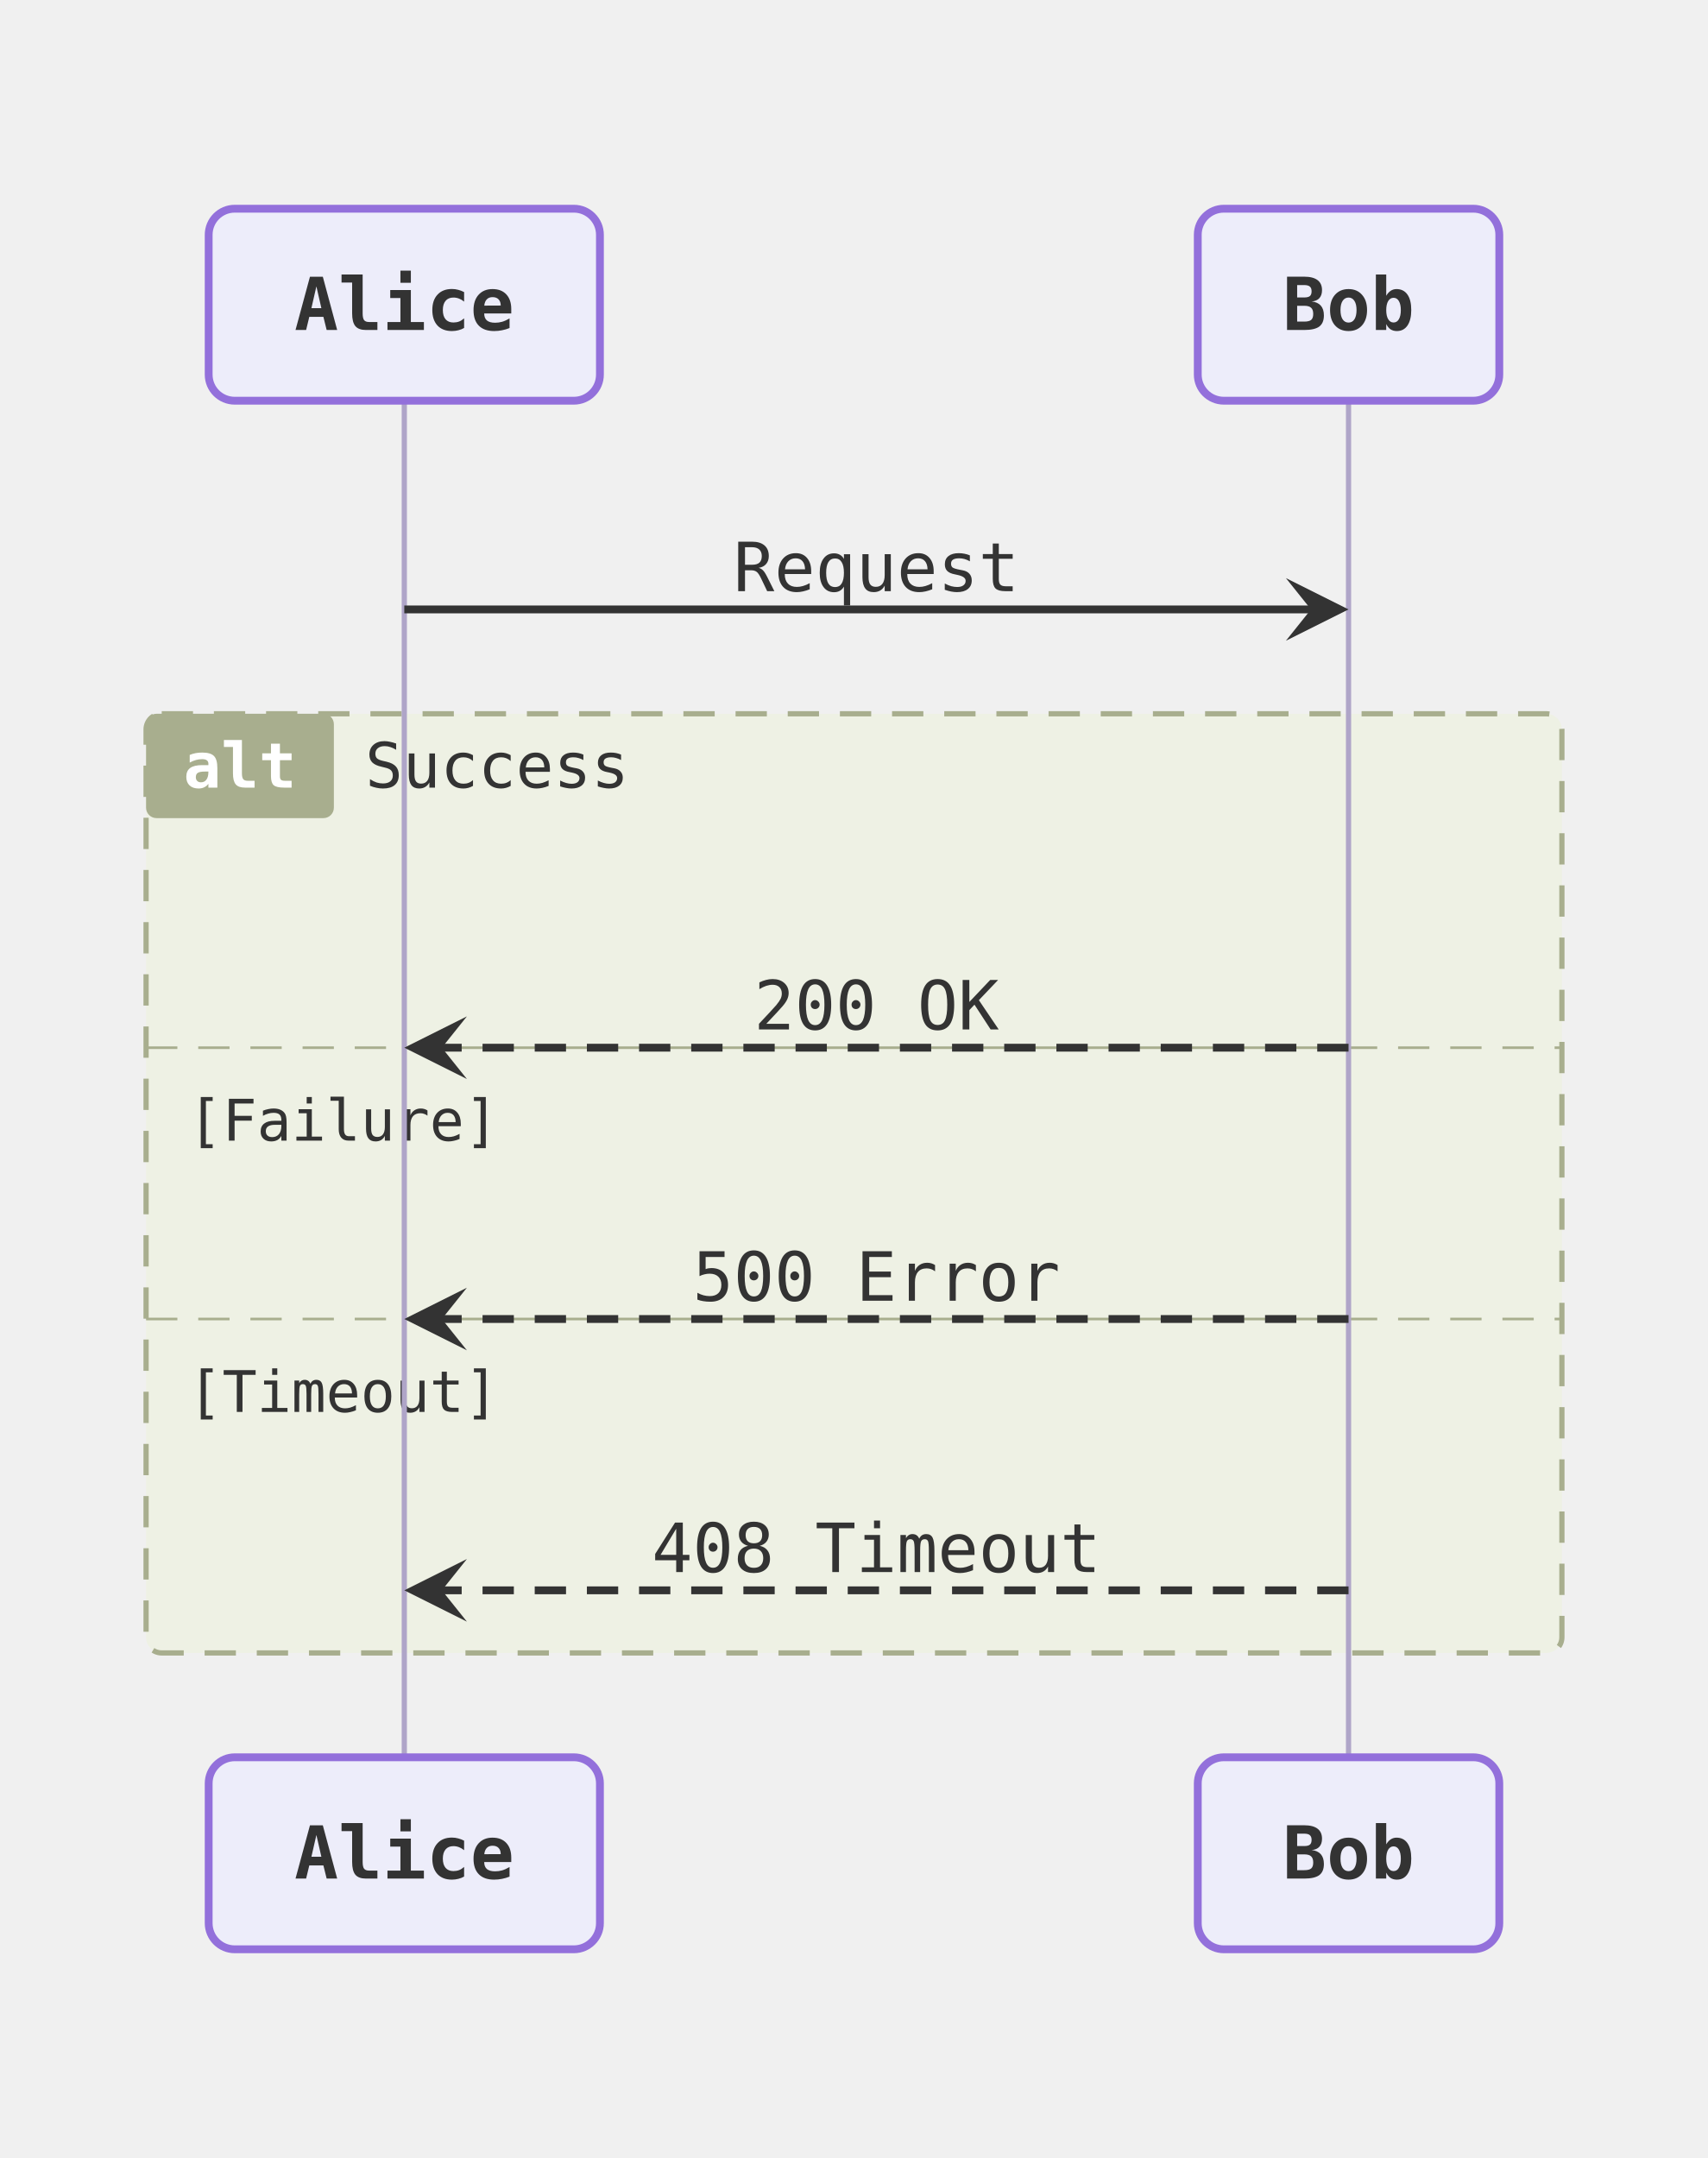
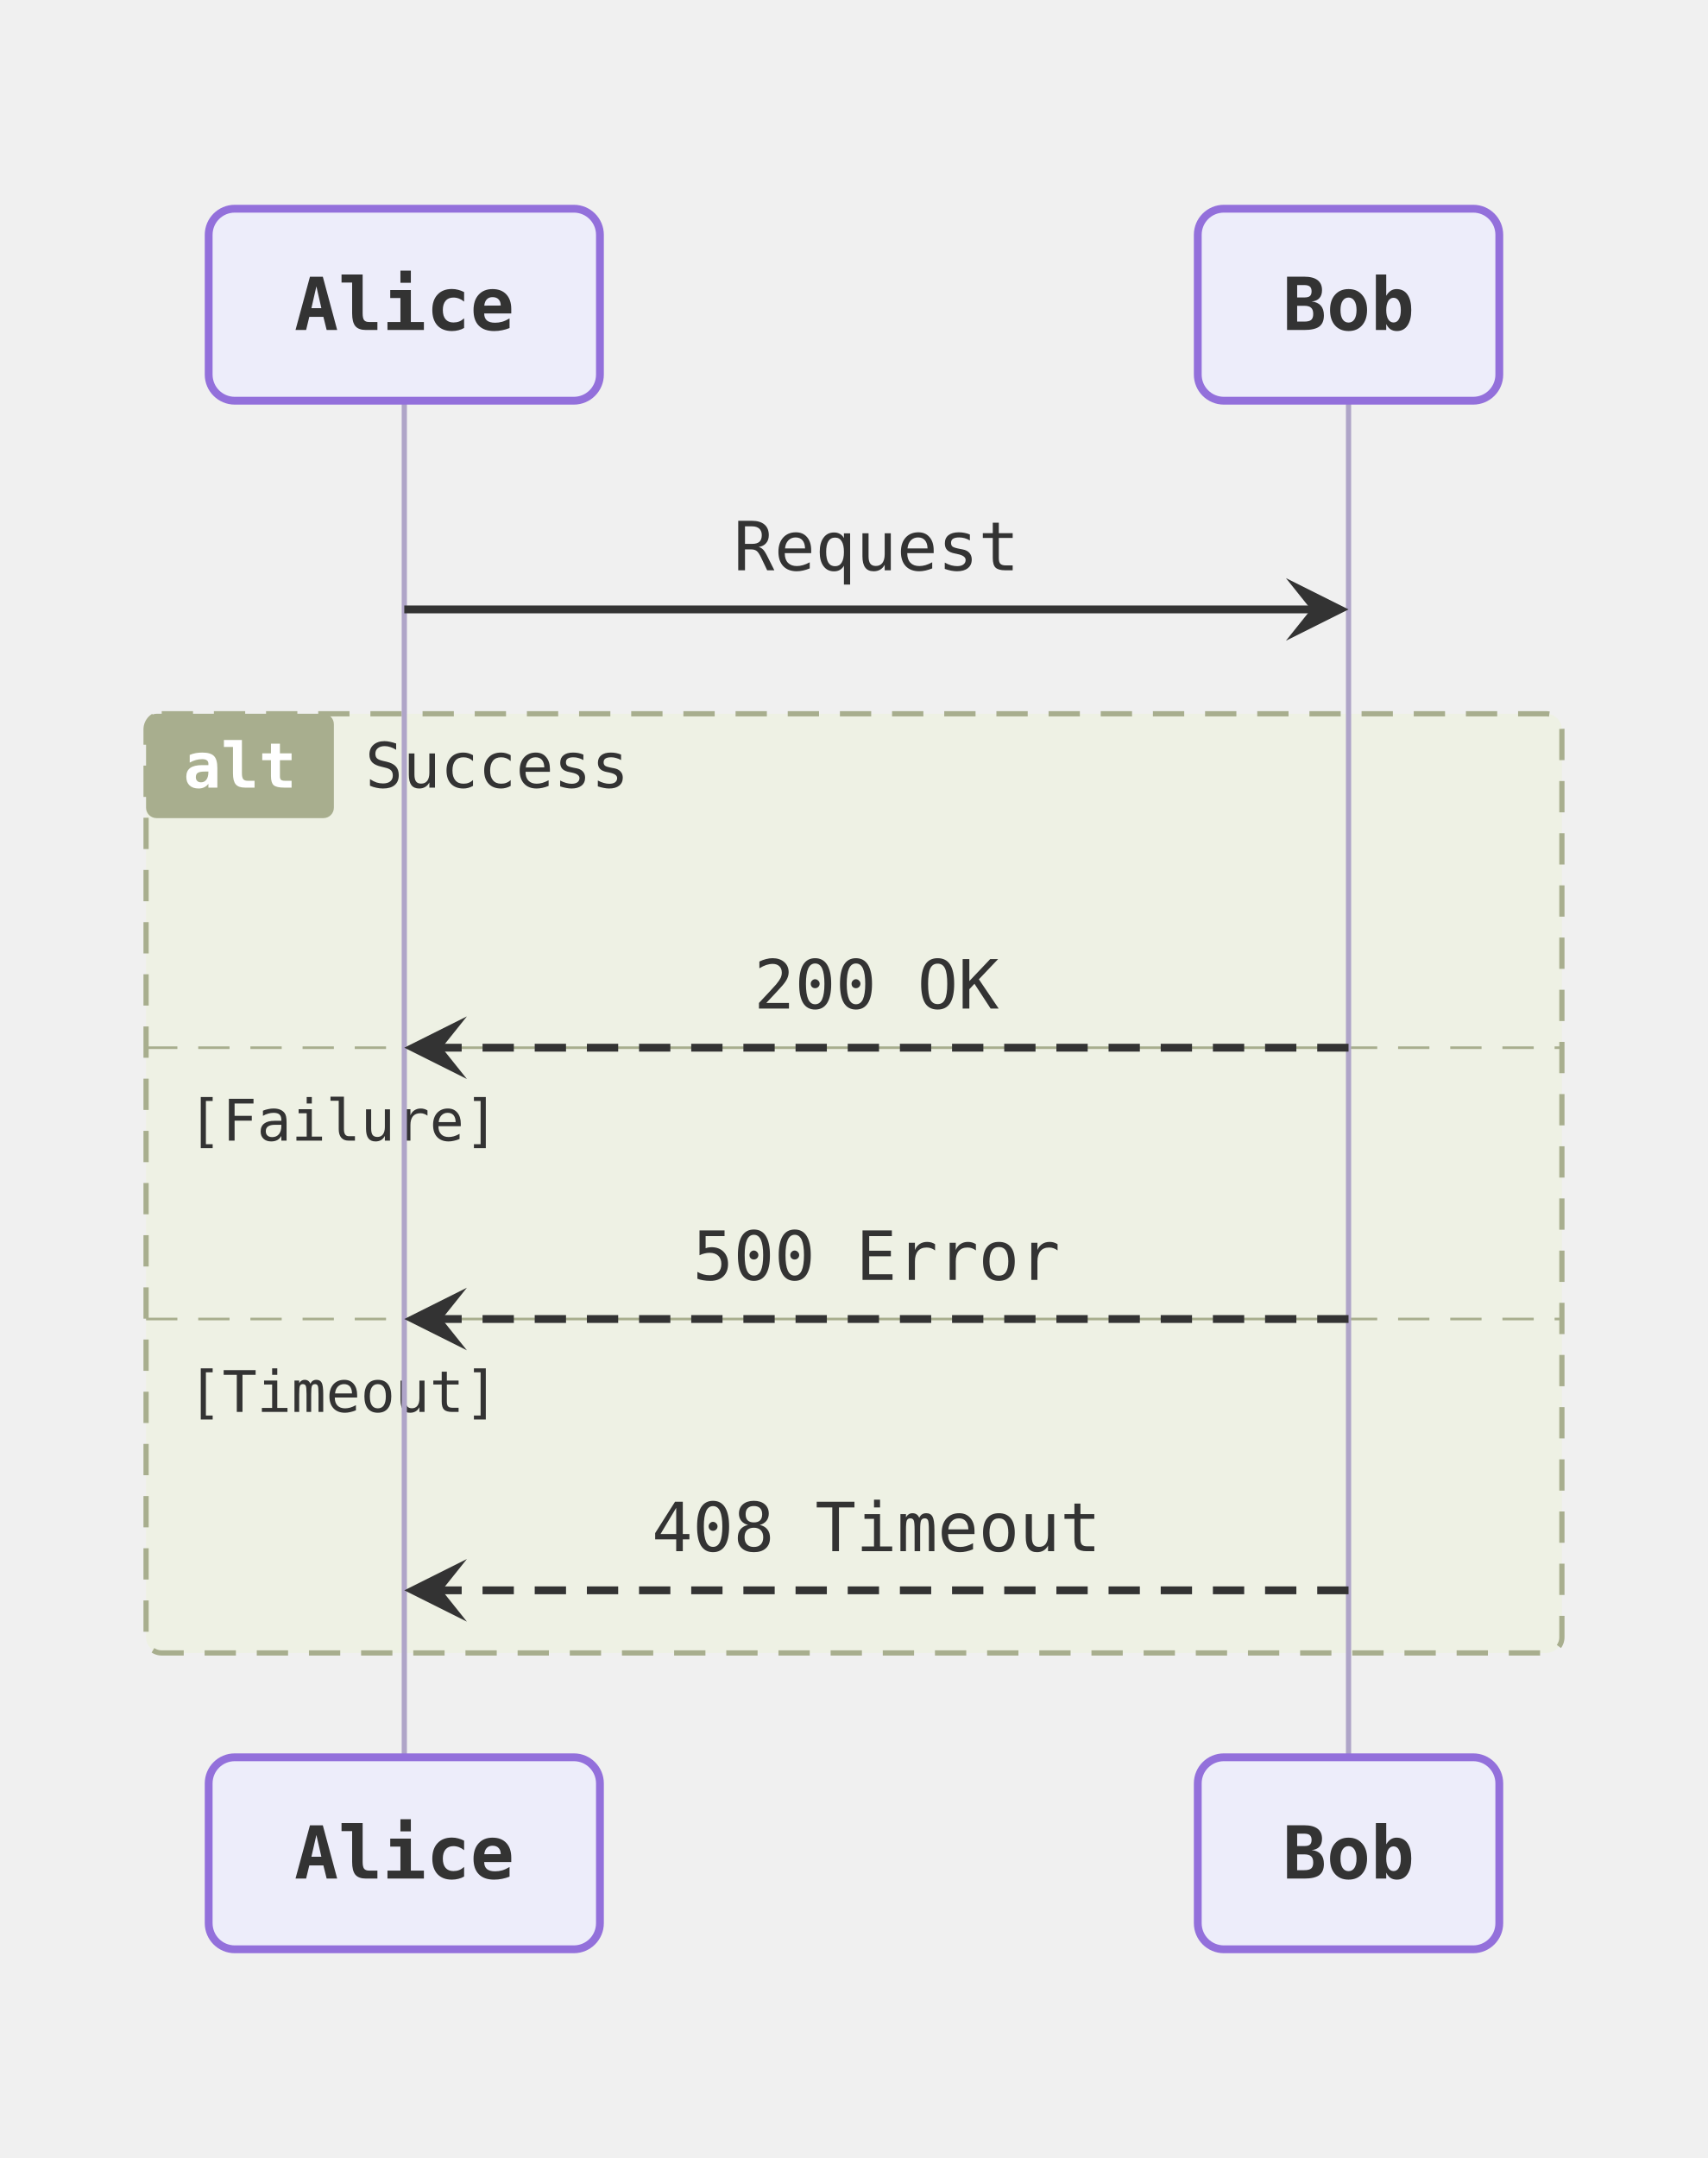
<svg xmlns="http://www.w3.org/2000/svg" viewBox="0 0 327.4 413.6" width="327.4" height="413.6">
  <defs>
    <marker id="arrow-point-333333" viewBox="0 0 10 10" refX="8" refY="5" markerWidth="8" markerHeight="8" orient="auto-start-reverse">
      <path d="M10 5 L0 10 L4 5 L0 0 Z" fill="#333333" />
    </marker>
  </defs>
  <g transform="translate(20, 20)">
    <rect x="8" y="116.8" width="271.4" height="180" rx="3" ry="3" fill="#ecf2dc99" stroke="#a8ae8e" stroke-width="1" stroke-dasharray="6 4" />
    <rect x="8" y="116.8" width="36" height="20" rx="2" ry="2" fill="#a8ae8e" />
    <text x="26" y="126.8" text-anchor="middle" dominant-baseline="central" font-size="12px" font-family="'Intel One Mono', 'SF Mono', 'Cascadia Code', 'JetBrains Mono', 'Fira Code', 'Consolas', 'Menlo', monospace" fill="#ffffff" font-weight="bold">alt</text>
    <text x="50" y="126.8" text-anchor="start" dominant-baseline="central" font-size="12px" font-family="'Intel One Mono', 'SF Mono', 'Cascadia Code', 'JetBrains Mono', 'Fira Code', 'Consolas', 'Menlo', monospace" fill="#333333">Success</text>
    <path d="M8 180.8 L279.4 180.8" fill="none" stroke="#a8ae8e" stroke-width="0.5" stroke-dasharray="6 4" />
    <text x="16" y="194.8" text-anchor="start" dominant-baseline="central" font-size="11px" font-family="'Intel One Mono', 'SF Mono', 'Cascadia Code', 'JetBrains Mono', 'Fira Code', 'Consolas', 'Menlo', monospace" fill="#333333">[Failure]</text>
    <path d="M8 232.8 L279.4 232.8" fill="none" stroke="#a8ae8e" stroke-width="0.5" stroke-dasharray="6 4" />
    <text x="16" y="246.8" text-anchor="start" dominant-baseline="central" font-size="11px" font-family="'Intel One Mono', 'SF Mono', 'Cascadia Code', 'JetBrains Mono', 'Fira Code', 'Consolas', 'Menlo', monospace" fill="#333333">[Timeout]</text>
    <path d="M57.5 56.8 L57.5 316.8" fill="none" stroke="#afa5c8" stroke-width="1" />
    <path d="M238.5 56.8 L238.5 316.8" fill="none" stroke="#afa5c8" stroke-width="1" />
    <path d="M57.5 96.8 L236.1 96.8" fill="none" stroke="#333333" stroke-width="1.5" marker-end="url(#arrow-point-333333)" />
-     <text x="148" y="88.8" text-anchor="middle" dominant-baseline="central" font-size="13px" font-family="'Intel One Mono', 'SF Mono', 'Cascadia Code', 'JetBrains Mono', 'Fira Code', 'Consolas', 'Menlo', monospace" fill="#333333">Request</text>
+     <text x="148" y="84.8" text-anchor="middle" dominant-baseline="central" font-size="13px" font-family="'Intel One Mono', 'SF Mono', 'Cascadia Code', 'JetBrains Mono', 'Fira Code', 'Consolas', 'Menlo', monospace" fill="#333333">Request</text>
    <path d="M238.5 180.8 L59.9 180.8" fill="none" stroke="#333333" stroke-width="1.5" stroke-dasharray="6 4" marker-end="url(#arrow-point-333333)" />
-     <text x="148" y="172.8" text-anchor="middle" dominant-baseline="central" font-size="13px" font-family="'Intel One Mono', 'SF Mono', 'Cascadia Code', 'JetBrains Mono', 'Fira Code', 'Consolas', 'Menlo', monospace" fill="#333333">200 OK</text>
+     <text x="148" y="168.8" text-anchor="middle" dominant-baseline="central" font-size="13px" font-family="'Intel One Mono', 'SF Mono', 'Cascadia Code', 'JetBrains Mono', 'Fira Code', 'Consolas', 'Menlo', monospace" fill="#333333">200 OK</text>
    <path d="M238.5 232.8 L59.9 232.8" fill="none" stroke="#333333" stroke-width="1.5" stroke-dasharray="6 4" marker-end="url(#arrow-point-333333)" />
-     <text x="148" y="224.8" text-anchor="middle" dominant-baseline="central" font-size="13px" font-family="'Intel One Mono', 'SF Mono', 'Cascadia Code', 'JetBrains Mono', 'Fira Code', 'Consolas', 'Menlo', monospace" fill="#333333">500 Error</text>
+     <text x="148" y="220.8" text-anchor="middle" dominant-baseline="central" font-size="13px" font-family="'Intel One Mono', 'SF Mono', 'Cascadia Code', 'JetBrains Mono', 'Fira Code', 'Consolas', 'Menlo', monospace" fill="#333333">500 Error</text>
    <path d="M238.5 284.8 L59.9 284.8" fill="none" stroke="#333333" stroke-width="1.5" stroke-dasharray="6 4" marker-end="url(#arrow-point-333333)" />
-     <text x="148" y="276.8" text-anchor="middle" dominant-baseline="central" font-size="13px" font-family="'Intel One Mono', 'SF Mono', 'Cascadia Code', 'JetBrains Mono', 'Fira Code', 'Consolas', 'Menlo', monospace" fill="#333333">408 Timeout</text>
+     <text x="148" y="272.8" text-anchor="middle" dominant-baseline="central" font-size="13px" font-family="'Intel One Mono', 'SF Mono', 'Cascadia Code', 'JetBrains Mono', 'Fira Code', 'Consolas', 'Menlo', monospace" fill="#333333">408 Timeout</text>
    <rect x="20" y="20" width="75" height="36.8" rx="5" ry="5" fill="#ececffb2" stroke="#9370db" stroke-width="1.5" />
    <text x="57.5" y="38.4" text-anchor="middle" dominant-baseline="central" font-size="14px" font-family="'Intel One Mono', 'SF Mono', 'Cascadia Code', 'JetBrains Mono', 'Fira Code', 'Consolas', 'Menlo', monospace" fill="#333333" font-weight="bold">Alice</text>
    <rect x="209.6" y="20" width="57.8" height="36.8" rx="5" ry="5" fill="#ececffb2" stroke="#9370db" stroke-width="1.5" />
    <text x="238.5" y="38.4" text-anchor="middle" dominant-baseline="central" font-size="14px" font-family="'Intel One Mono', 'SF Mono', 'Cascadia Code', 'JetBrains Mono', 'Fira Code', 'Consolas', 'Menlo', monospace" fill="#333333" font-weight="bold">Bob</text>
    <rect x="20" y="316.8" width="75" height="36.8" rx="5" ry="5" fill="#ececffb2" stroke="#9370db" stroke-width="1.5" />
    <text x="57.5" y="335.2" text-anchor="middle" dominant-baseline="central" font-size="14px" font-family="'Intel One Mono', 'SF Mono', 'Cascadia Code', 'JetBrains Mono', 'Fira Code', 'Consolas', 'Menlo', monospace" fill="#333333" font-weight="bold">Alice</text>
    <rect x="209.6" y="316.8" width="57.8" height="36.8" rx="5" ry="5" fill="#ececffb2" stroke="#9370db" stroke-width="1.5" />
    <text x="238.5" y="335.2" text-anchor="middle" dominant-baseline="central" font-size="14px" font-family="'Intel One Mono', 'SF Mono', 'Cascadia Code', 'JetBrains Mono', 'Fira Code', 'Consolas', 'Menlo', monospace" fill="#333333" font-weight="bold">Bob</text>
  </g>
</svg>
